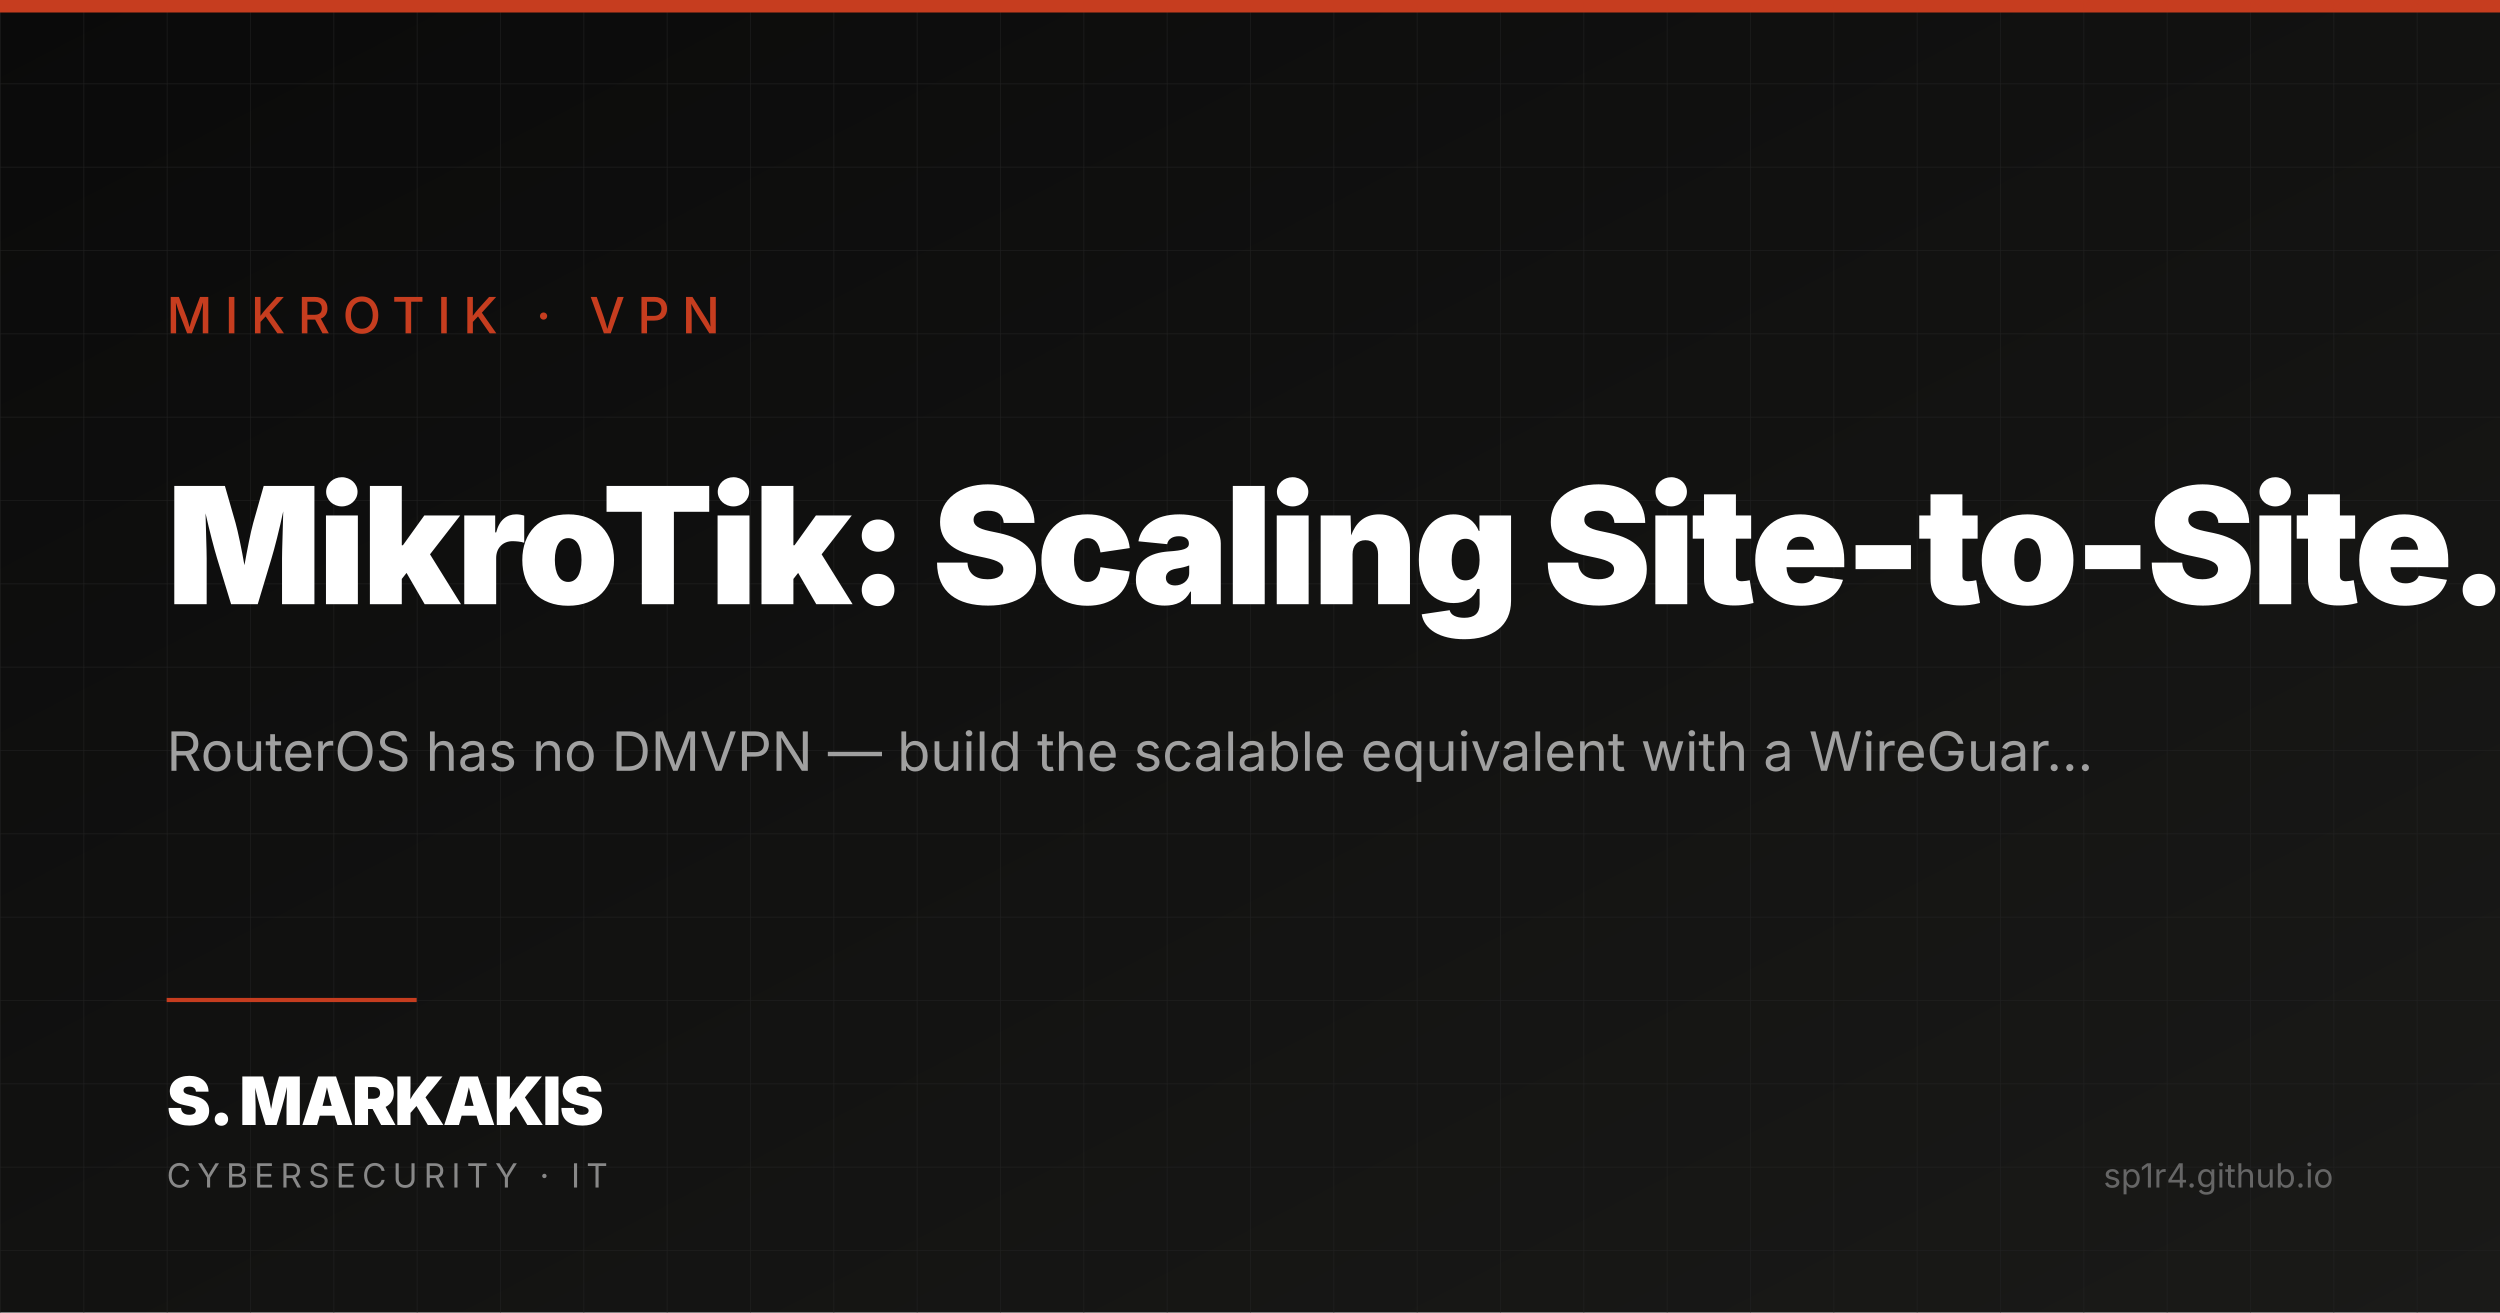
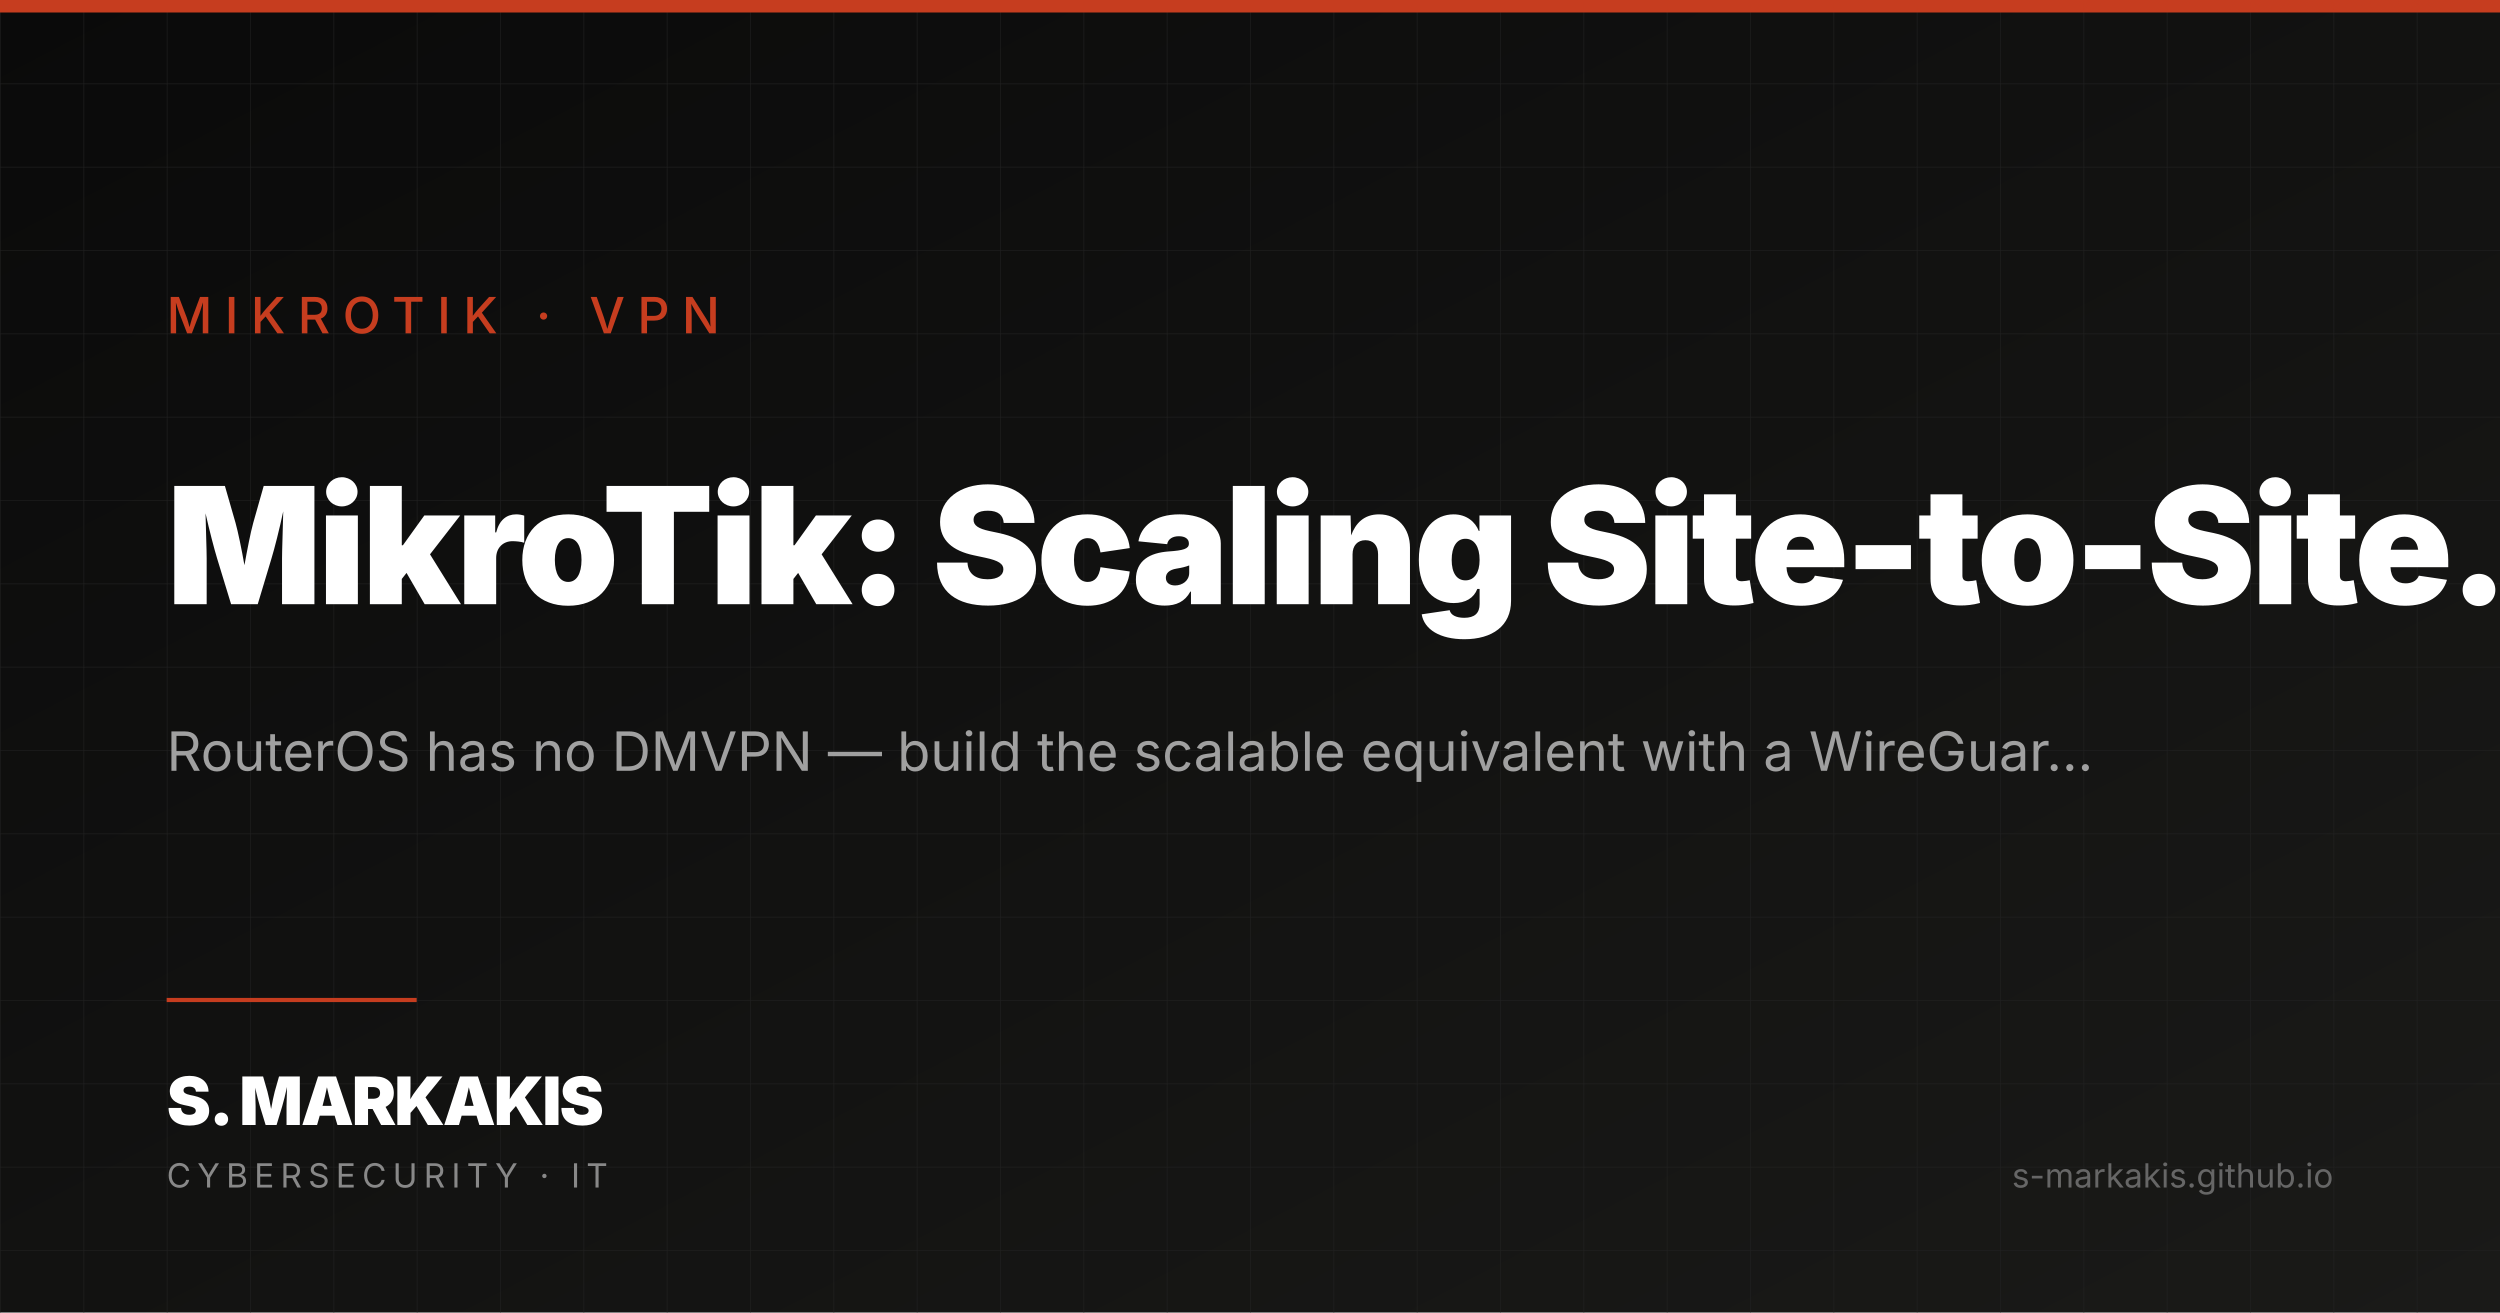
<svg xmlns="http://www.w3.org/2000/svg" viewBox="0 0 1200 630" width="1200" height="630">
  <defs>
    <linearGradient id="bg" x1="0" y1="0" x2="1" y2="1">
      <stop offset="0%" stop-color="#0a0a0a" />
      <stop offset="100%" stop-color="#1a1a18" />
    </linearGradient>
    <pattern id="grid" width="40" height="40" patternUnits="userSpaceOnUse">
      <path d="M 40 0 L 0 0 0 40" fill="none" stroke="#222" stroke-width="0.5" />
    </pattern>
  </defs>
  <rect width="1200" height="630" fill="url(#bg)" />
  <rect width="1200" height="630" fill="url(#grid)" />
  <rect x="0" y="0" width="1200" height="6" fill="#c63d1f" />
  <text x="80" y="160" font-family="Inter, Helvetica, Arial, sans-serif" font-size="24" font-weight="500" fill="#c63d1f" letter-spacing="6">MIKROTIK · VPN</text>
  <text x="80" y="290" font-family="Inter, Helvetica, Arial, sans-serif" font-size="78" font-weight="900" fill="#ffffff" letter-spacing="-2">MikroTik: Scaling Site-to-Site…</text>
  <text x="80" y="370" font-family="Inter, Helvetica, Arial, sans-serif" font-size="26" font-weight="400" fill="#a0a0a0">RouterOS has no DMVPN — build the scalable equivalent with a WireGuar…</text>
  <line x1="80" y1="480" x2="200" y2="480" stroke="#c63d1f" stroke-width="2" />
  <text x="80" y="540" font-family="Inter, Helvetica, Arial, sans-serif" font-size="32" font-weight="900" fill="#ffffff" letter-spacing="-1">S. MARKAKIS</text>
  <text x="80" y="570" font-family="Inter, Helvetica, Arial, sans-serif" font-size="16" font-weight="400" fill="#888" letter-spacing="3">CYBERSECURITY · IT</text>
-   <text x="1120" y="570" font-family="Inter, Helvetica, Arial, sans-serif" font-size="16" font-weight="400" fill="#666" text-anchor="end">sp1r4.github.io</text>
+   <text x="1120" y="570" font-family="Inter, Helvetica, Arial, sans-serif" font-size="16" font-weight="400" fill="#666" text-anchor="end">s-markakis.github.io</text>
</svg>
